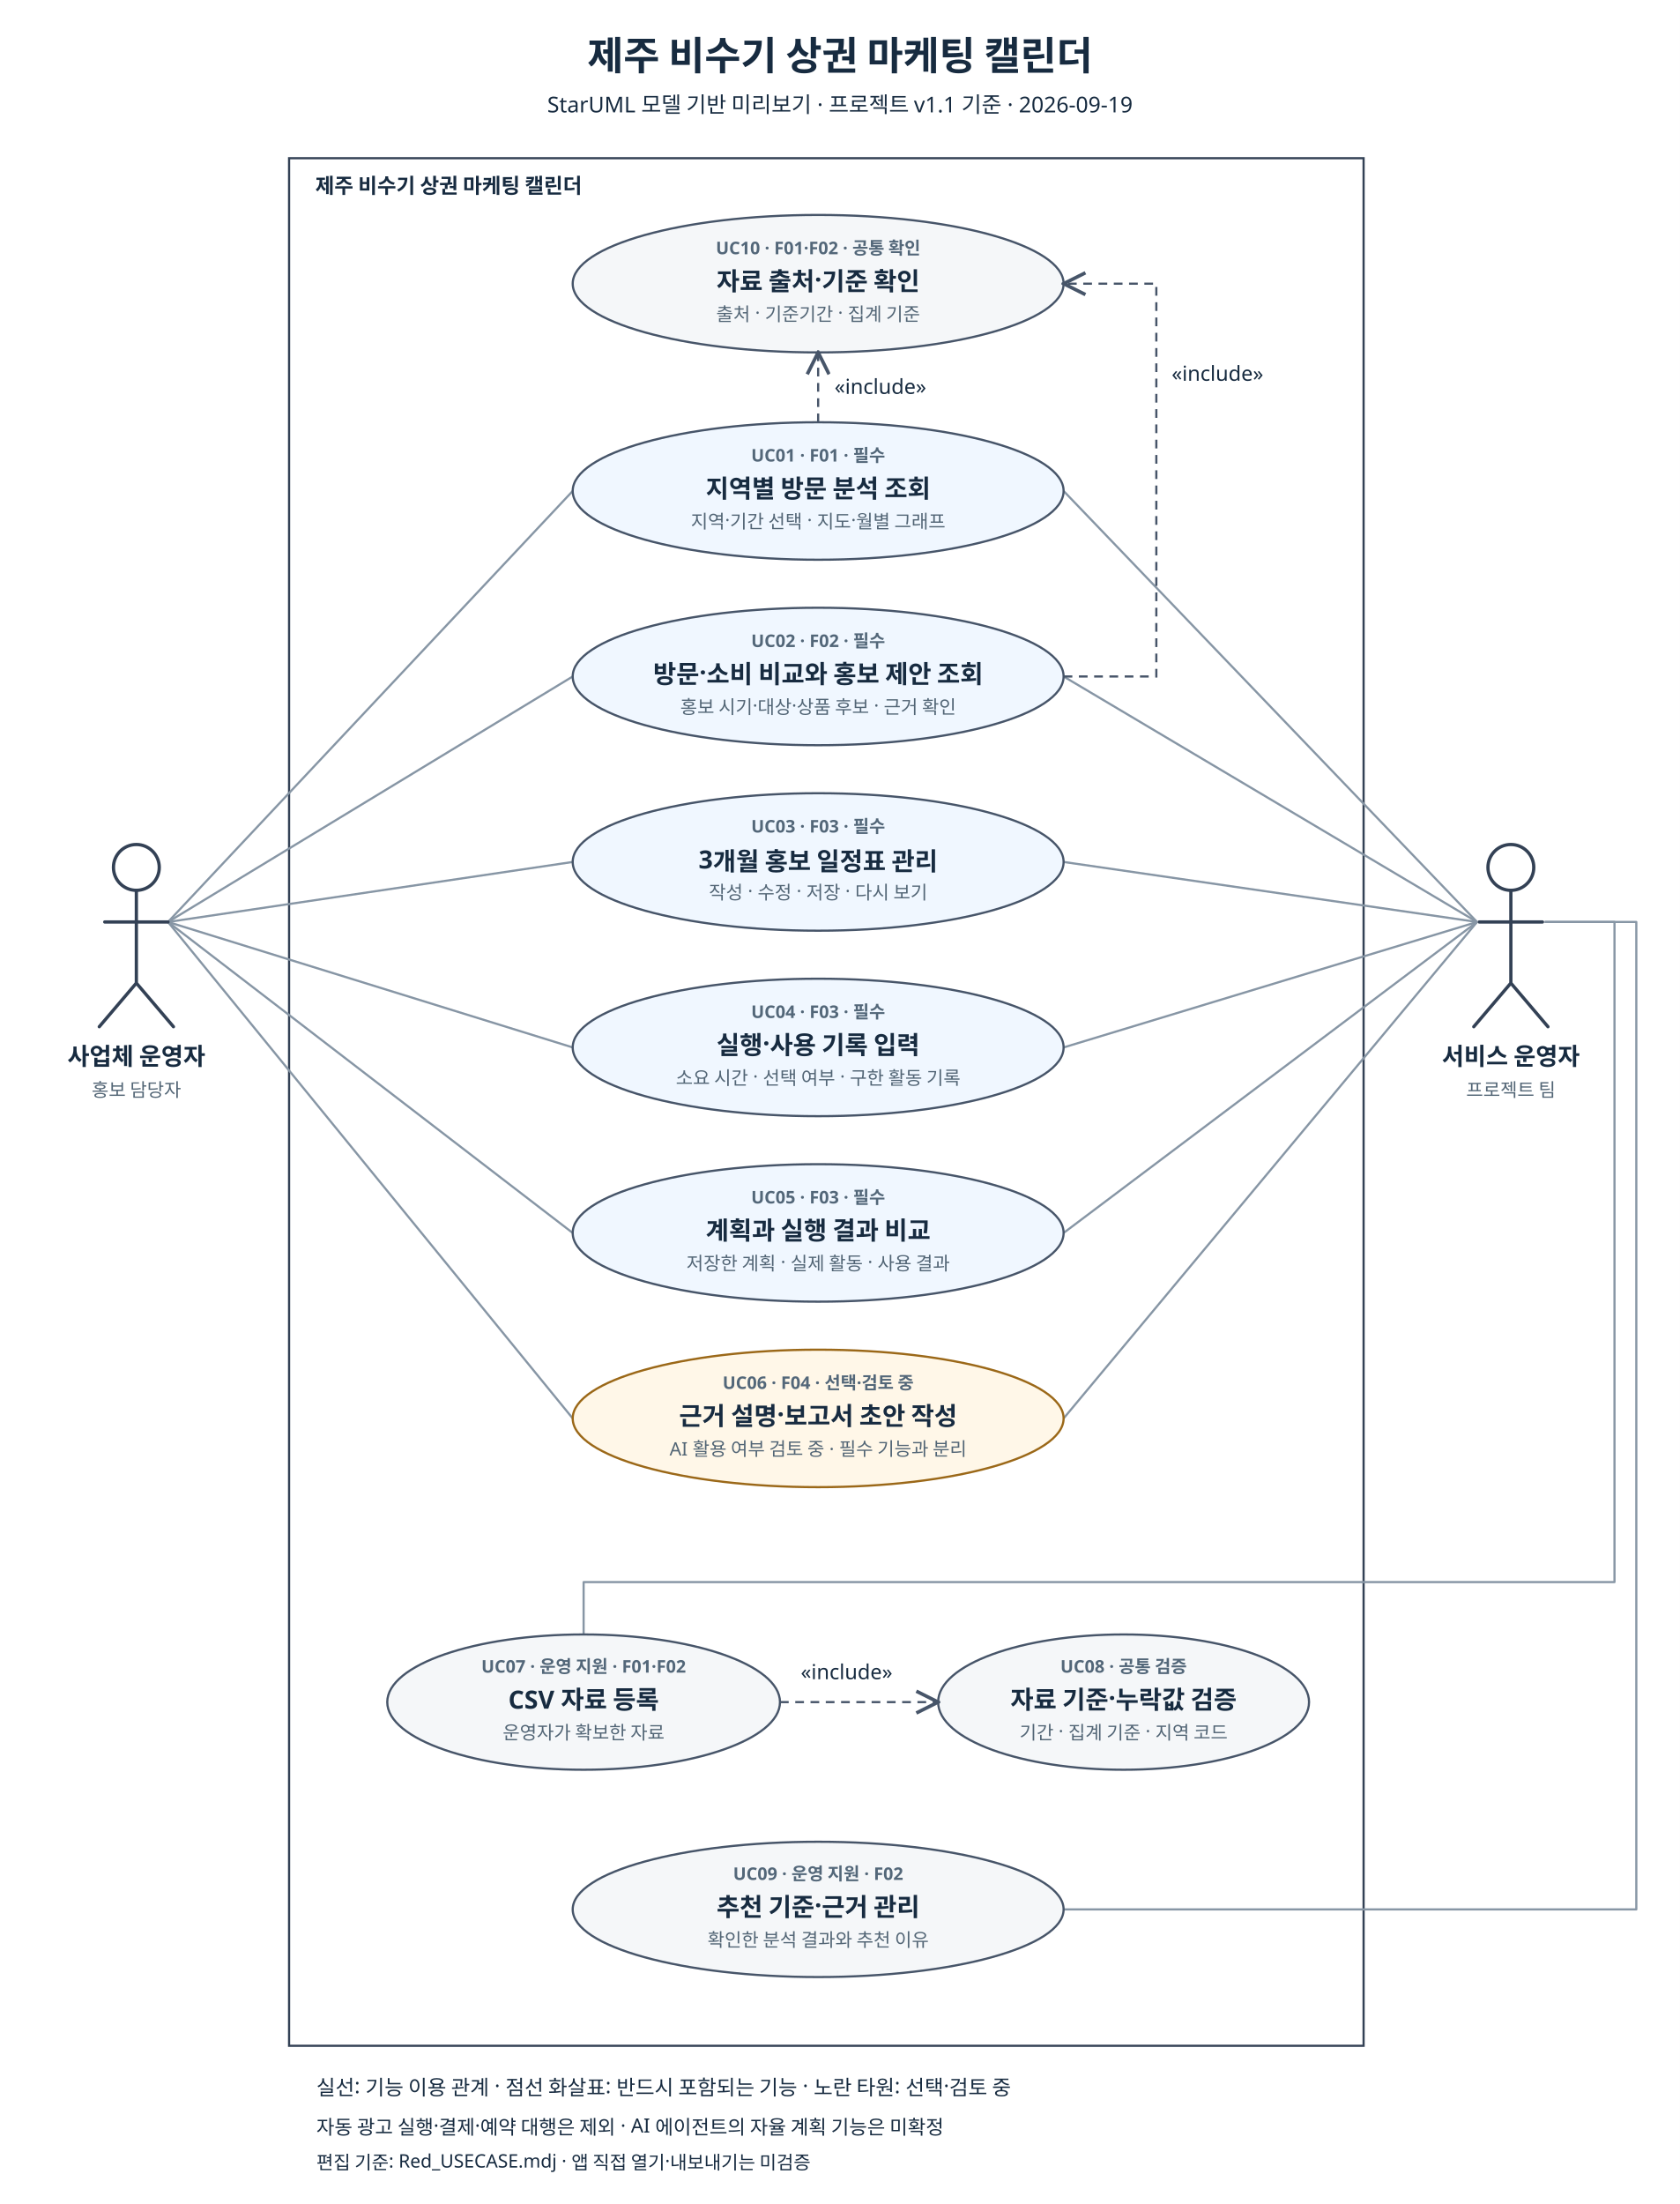
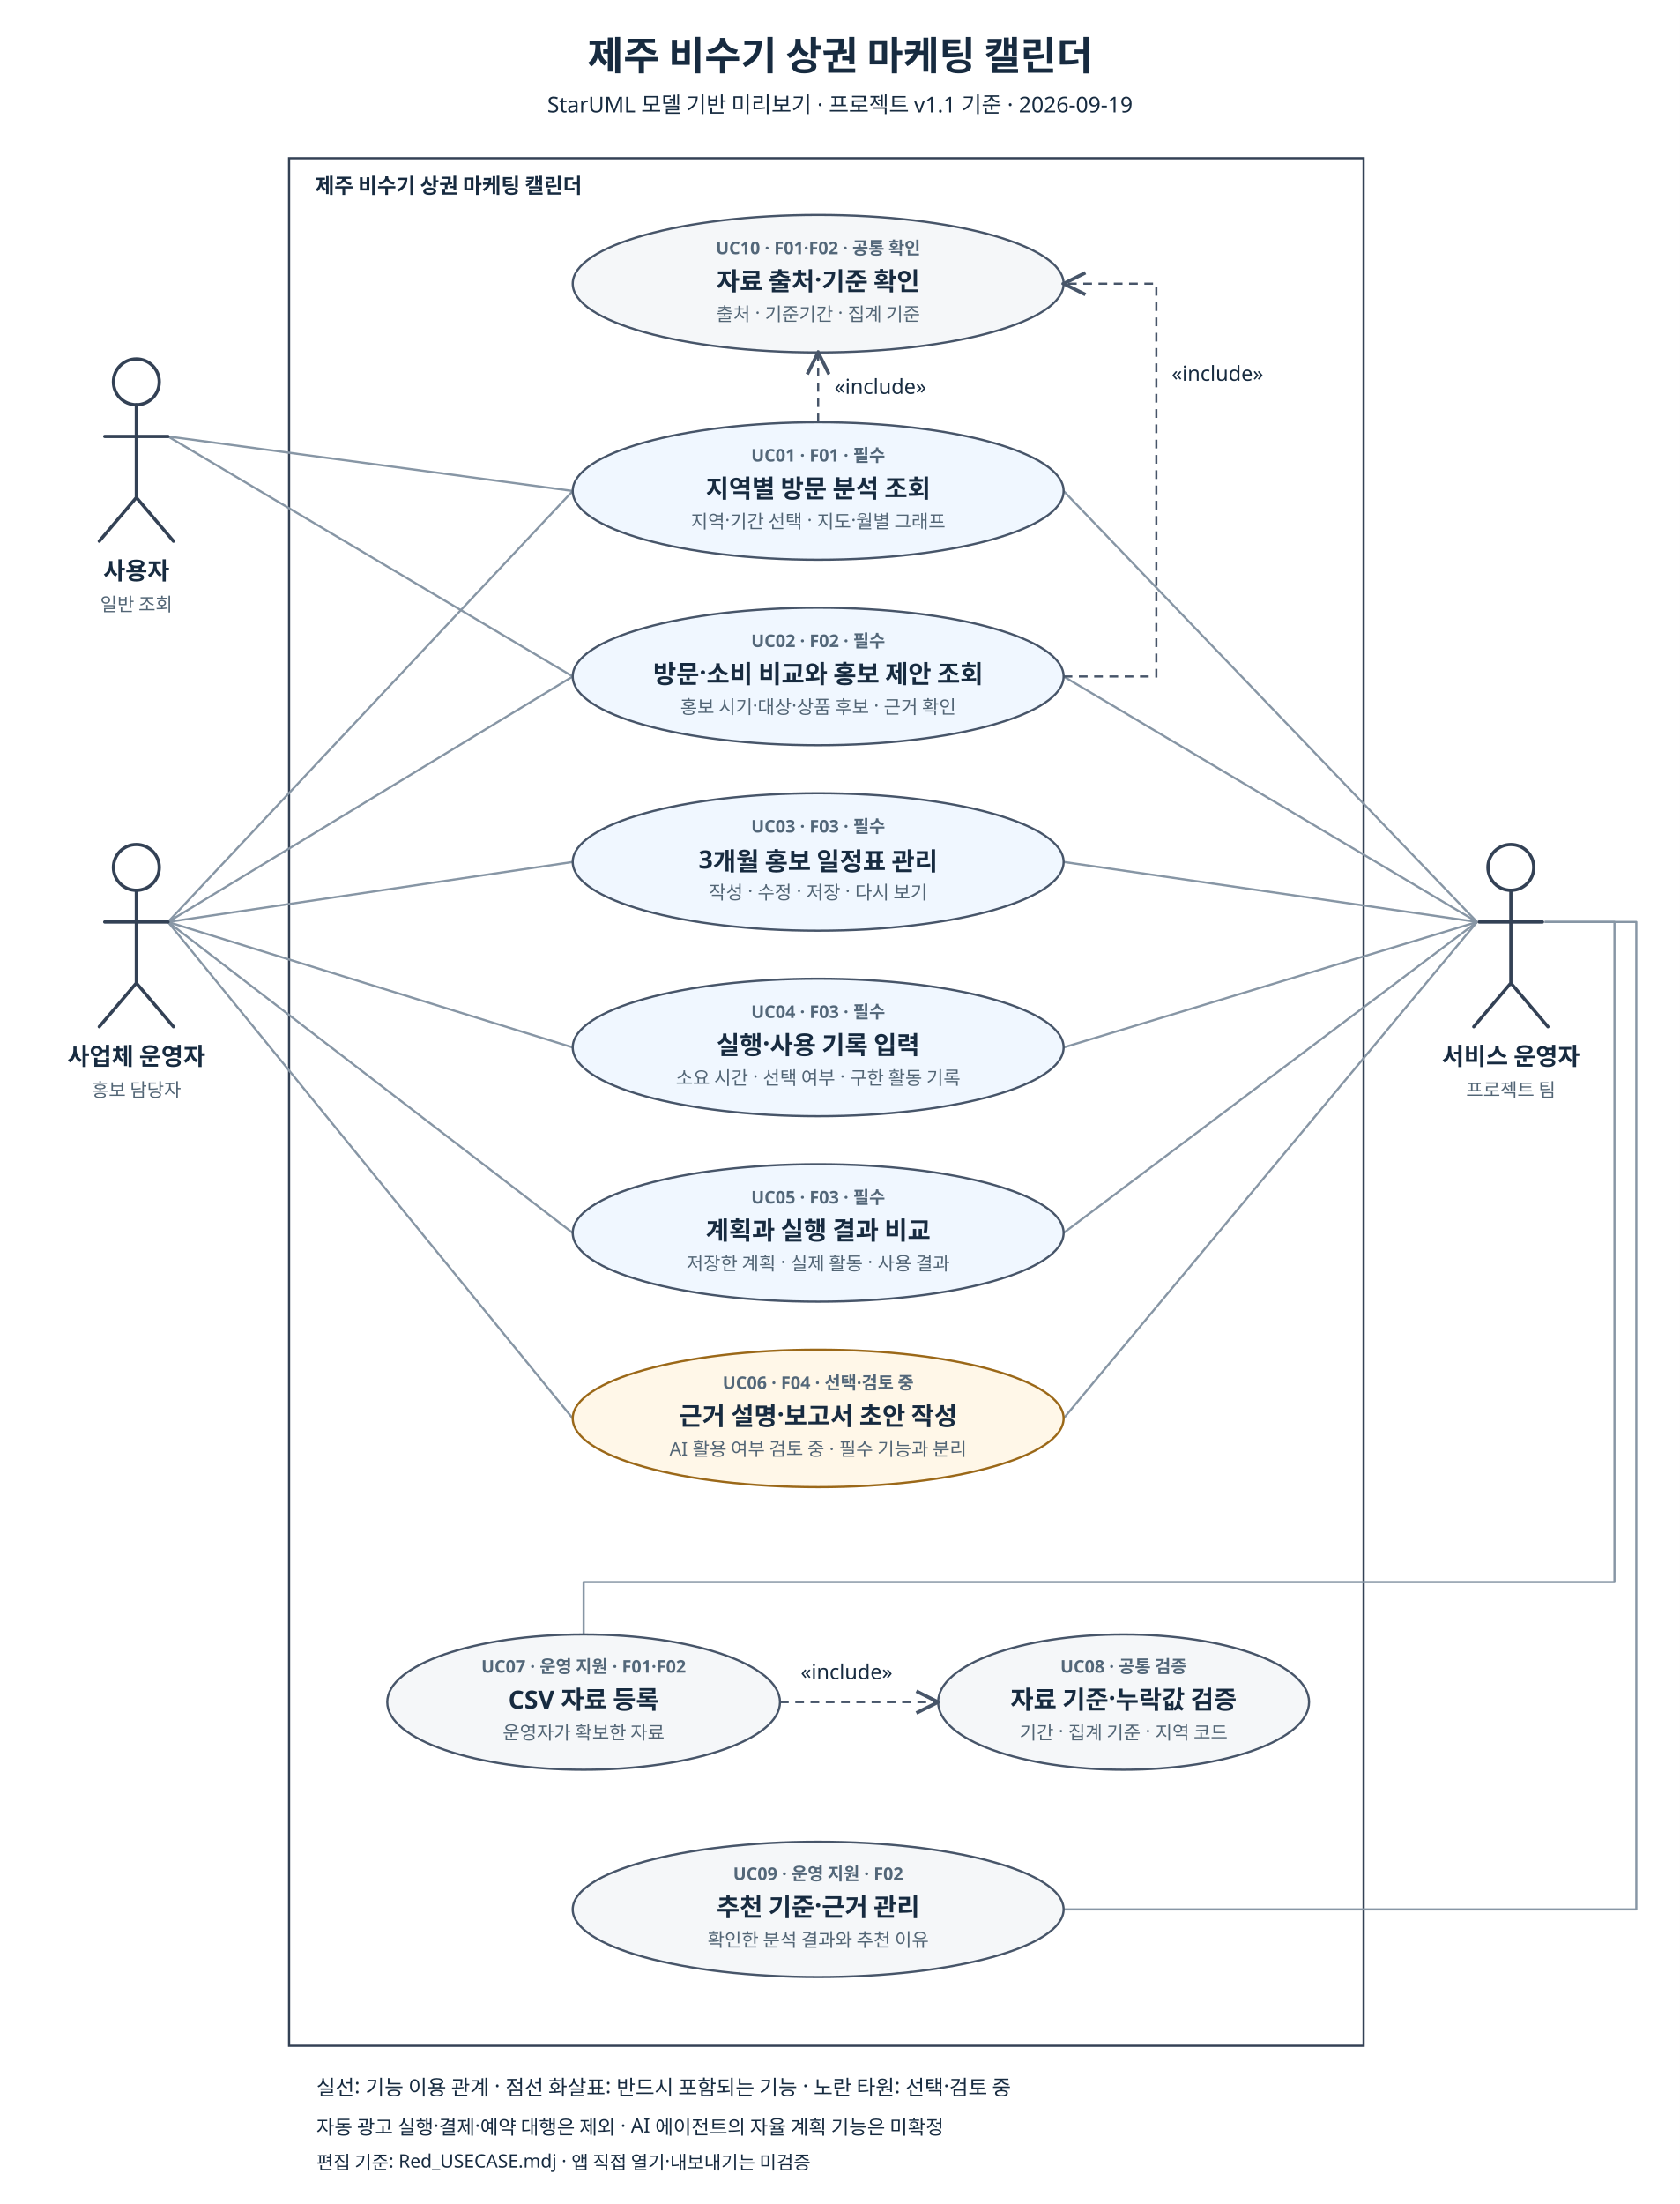
<svg xmlns="http://www.w3.org/2000/svg" width="1540" height="2020" viewBox="0 0 1540 2020" role="img" aria-labelledby="title description">
  <defs>
    <marker id="include-arrow" viewBox="0 0 12 12" refX="11" refY="6" markerWidth="12" markerHeight="12" orient="auto">
      <path d="M 1 1 L 11 6 L 1 11" fill="none" stroke="#475569" stroke-width="1.6" />
    </marker>
    <style>text{font-family:"Apple SD Gothic Neo","Noto Sans KR","Malgun Gothic",sans-serif;fill:#172b40}.association{fill:none;stroke:#8796a5;stroke-width:2;stroke-linejoin:round}.include{fill:none;stroke:#475569;stroke-width:2;stroke-dasharray:8 6;marker-end:url(#include-arrow)}.actor{fill:none;stroke:#334155;stroke-width:3;stroke-linecap:round;stroke-linejoin:round}.identifier{font-size:16px;font-weight:600;fill:#536779}.uc-title{font-size:23px;font-weight:650}.detail{font-size:17px;fill:#526575}</style>
  </defs>
  <rect width="1540" height="2020" fill="white" />
  <text x="770" y="64" text-anchor="middle" font-size="36" font-weight="700">제주 비수기 상권 마케팅 캘린더</text>
  <text x="770" y="103" text-anchor="middle" font-size="20">StarUML 모델 기반 미리보기 · 프로젝트 v1.1 기준 · 2026-09-19</text>
  <rect id="system-boundary" x="265" y="145" width="985" height="1730" fill="white" stroke="#334155" stroke-width="2" />
  <text x="289" y="177" font-size="19" font-weight="650">제주 비수기 상권 마케팅 캘린더</text>
  <polyline class="association" data-actor="사업체 운영자" data-usecase="UC01" points="154,845 525,450" />
  <polyline class="association" data-actor="서비스 운영자" data-usecase="UC01" points="1354,845 975,450" />
  <polyline class="association" data-actor="사업체 운영자" data-usecase="UC02" points="154,845 525,620" />
  <polyline class="association" data-actor="서비스 운영자" data-usecase="UC02" points="1354,845 975,620" />
  <polyline class="association" data-actor="사업체 운영자" data-usecase="UC03" points="154,845 525,790" />
  <polyline class="association" data-actor="서비스 운영자" data-usecase="UC03" points="1354,845 975,790" />
  <polyline class="association" data-actor="사업체 운영자" data-usecase="UC04" points="154,845 525,960" />
  <polyline class="association" data-actor="서비스 운영자" data-usecase="UC04" points="1354,845 975,960" />
  <polyline class="association" data-actor="사업체 운영자" data-usecase="UC05" points="154,845 525,1130" />
  <polyline class="association" data-actor="서비스 운영자" data-usecase="UC05" points="1354,845 975,1130" />
  <polyline class="association" data-actor="사업체 운영자" data-usecase="UC06" points="154,845 525,1300" />
  <polyline class="association" data-actor="서비스 운영자" data-usecase="UC06" points="1354,845 975,1300" />
  <polyline class="association" data-actor="서비스 운영자" data-usecase="UC07" points="1416,845 1480,845 1480,1450 535,1450 535,1498" />
  <polyline class="association" data-actor="서비스 운영자" data-usecase="UC09" points="1416,845 1500,845 1500,1750 975,1750" />
+   <polyline class="association" data-actor="사용자" data-usecase="UC01" points="154,400 525,450" />
+   <polyline class="association" data-actor="사용자" data-usecase="UC02" points="154,400 525,620" />
+   <g data-role="actor">
+     <circle class="actor" cx="125" cy="350" r="21" fill="white" />
+     <path class="actor" d="M 125 371 L 125 456 M 96 400 L 154 400 M 125 456 L 91 496 M 125 456 L 159 496" />
+     <text x="125" y="531" text-anchor="middle" font-size="22" font-weight="650">사용자</text>
+     <text class="detail" x="125" y="560" text-anchor="middle">일반 조회</text>
+   </g>
  <g data-role="actor">
    <circle class="actor" cx="125" cy="795" r="21" fill="white" />
    <path class="actor" d="M 125 816 L 125 901 M 96 845 L 154 845 M 125 901 L 91 941 M 125 901 L 159 941" />
    <text x="125" y="976" text-anchor="middle" font-size="22" font-weight="650">사업체 운영자</text>
    <text class="detail" x="125" y="1005" text-anchor="middle">홍보 담당자</text>
  </g>
  <g data-role="actor">
    <circle class="actor" cx="1385" cy="795" r="21" fill="white" />
    <path class="actor" d="M 1385 816 L 1385 901 M 1356 845 L 1414 845 M 1385 901 L 1351 941 M 1385 901 L 1419 941" />
    <text x="1385" y="976" text-anchor="middle" font-size="22" font-weight="650">서비스 운영자</text>
    <text class="detail" x="1385" y="1005" text-anchor="middle">프로젝트 팀</text>
  </g>
  <g id="UC01" data-role="usecase">
    <ellipse cx="750" cy="450" rx="225" ry="63" fill="#F0F7FF" stroke="#475569" stroke-width="2" />
    <text class="identifier" x="750" y="423" text-anchor="middle">UC01 · F01 · 필수</text>
    <text class="uc-title" x="750" y="456" text-anchor="middle">지역별 방문 분석 조회</text>
    <text class="detail" x="750" y="484" text-anchor="middle">지역·기간 선택 · 지도·월별 그래프</text>
  </g>
  <g id="UC02" data-role="usecase">
    <ellipse cx="750" cy="620" rx="225" ry="63" fill="#F0F7FF" stroke="#475569" stroke-width="2" />
    <text class="identifier" x="750" y="593" text-anchor="middle">UC02 · F02 · 필수</text>
    <text class="uc-title" x="750" y="626" text-anchor="middle">방문·소비 비교와 홍보 제안 조회</text>
    <text class="detail" x="750" y="654" text-anchor="middle">홍보 시기·대상·상품 후보 · 근거 확인</text>
  </g>
  <g id="UC03" data-role="usecase">
    <ellipse cx="750" cy="790" rx="225" ry="63" fill="#F0F7FF" stroke="#475569" stroke-width="2" />
    <text class="identifier" x="750" y="763" text-anchor="middle">UC03 · F03 · 필수</text>
    <text class="uc-title" x="750" y="796" text-anchor="middle">3개월 홍보 일정표 관리</text>
    <text class="detail" x="750" y="824" text-anchor="middle">작성 · 수정 · 저장 · 다시 보기</text>
  </g>
  <g id="UC04" data-role="usecase">
    <ellipse cx="750" cy="960" rx="225" ry="63" fill="#F0F7FF" stroke="#475569" stroke-width="2" />
    <text class="identifier" x="750" y="933" text-anchor="middle">UC04 · F03 · 필수</text>
    <text class="uc-title" x="750" y="966" text-anchor="middle">실행·사용 기록 입력</text>
    <text class="detail" x="750" y="994" text-anchor="middle">소요 시간 · 선택 여부 · 구한 활동 기록</text>
  </g>
  <g id="UC05" data-role="usecase">
    <ellipse cx="750" cy="1130" rx="225" ry="63" fill="#F0F7FF" stroke="#475569" stroke-width="2" />
    <text class="identifier" x="750" y="1103" text-anchor="middle">UC05 · F03 · 필수</text>
    <text class="uc-title" x="750" y="1136" text-anchor="middle">계획과 실행 결과 비교</text>
    <text class="detail" x="750" y="1164" text-anchor="middle">저장한 계획 · 실제 활동 · 사용 결과</text>
  </g>
  <g id="UC06" data-role="usecase">
    <ellipse cx="750" cy="1300" rx="225" ry="63" fill="#FFF7E8" stroke="#9b6818" stroke-width="2" />
    <text class="identifier" x="750" y="1273" text-anchor="middle">UC06 · F04 · 선택·검토 중</text>
    <text class="uc-title" x="750" y="1306" text-anchor="middle">근거 설명·보고서 초안 작성</text>
    <text class="detail" x="750" y="1334" text-anchor="middle">AI 활용 여부 검토 중 · 필수 기능과 분리</text>
  </g>
  <g id="UC07" data-role="usecase">
    <ellipse cx="535" cy="1560" rx="180" ry="62" fill="#F5F7F9" stroke="#475569" stroke-width="2" />
    <text class="identifier" x="535" y="1533" text-anchor="middle">UC07 · 운영 지원 · F01·F02</text>
    <text class="uc-title" x="535" y="1566" text-anchor="middle">CSV 자료 등록</text>
    <text class="detail" x="535" y="1594" text-anchor="middle">운영자가 확보한 자료</text>
  </g>
  <g id="UC08" data-role="usecase">
    <ellipse cx="1030" cy="1560" rx="170" ry="62" fill="#F5F7F9" stroke="#475569" stroke-width="2" />
    <text class="identifier" x="1030" y="1533" text-anchor="middle">UC08 · 공통 검증</text>
    <text class="uc-title" x="1030" y="1566" text-anchor="middle">자료 기준·누락값 검증</text>
    <text class="detail" x="1030" y="1594" text-anchor="middle">기간 · 집계 기준 · 지역 코드</text>
  </g>
  <g id="UC09" data-role="usecase">
    <ellipse cx="750" cy="1750" rx="225" ry="62" fill="#F5F7F9" stroke="#475569" stroke-width="2" />
    <text class="identifier" x="750" y="1723" text-anchor="middle">UC09 · 운영 지원 · F02</text>
    <text class="uc-title" x="750" y="1756" text-anchor="middle">추천 기준·근거 관리</text>
    <text class="detail" x="750" y="1784" text-anchor="middle">확인한 분석 결과와 추천 이유</text>
  </g>
  <g id="UC10" data-role="usecase">
    <ellipse cx="750" cy="260" rx="225" ry="63" fill="#F5F7F9" stroke="#475569" stroke-width="2" />
    <text class="identifier" x="750" y="233" text-anchor="middle">UC10 · F01·F02 · 공통 확인</text>
    <text class="uc-title" x="750" y="266" text-anchor="middle">자료 출처·기준 확인</text>
    <text class="detail" x="750" y="294" text-anchor="middle">출처 · 기준기간 · 집계 기준</text>
  </g>
  <g data-role="include" data-source="UC01" data-target="UC10">
    <polyline class="include" points="750,387 750,323" />
    <rect x="761" y="340" width="112" height="28" fill="white" />
    <text x="765" y="361" font-size="19">«include»</text>
  </g>
  <g data-role="include" data-source="UC02" data-target="UC10">
    <polyline class="include" points="975,620 1060,620 1060,260 975,260" />
    <rect x="1070" y="328" width="112" height="28" fill="white" />
    <text x="1074" y="349" font-size="19">«include»</text>
  </g>
  <g data-role="include" data-source="UC07" data-target="UC08">
    <polyline class="include" points="715,1560 860,1560" />
    <rect x="730" y="1518" width="112" height="28" fill="white" />
    <text x="734" y="1539" font-size="19">«include»</text>
  </g>
  <text x="290" y="1920" font-size="19">실선: 기능 이용 관계  ·  점선 화살표: 반드시 포함되는 기능  ·  노란 타원: 선택·검토 중</text>
  <text x="290" y="1956" font-size="18" fill="#526575">자동 광고 실행·결제·예약 대행은 제외  ·  AI 에이전트의 자율 계획 기능은 미확정</text>
  <text x="290" y="1988" font-size="17" fill="#526575">편집 기준: Red_USECASE.mdj  ·  앱 직접 열기·내보내기는 미검증</text>
</svg>
